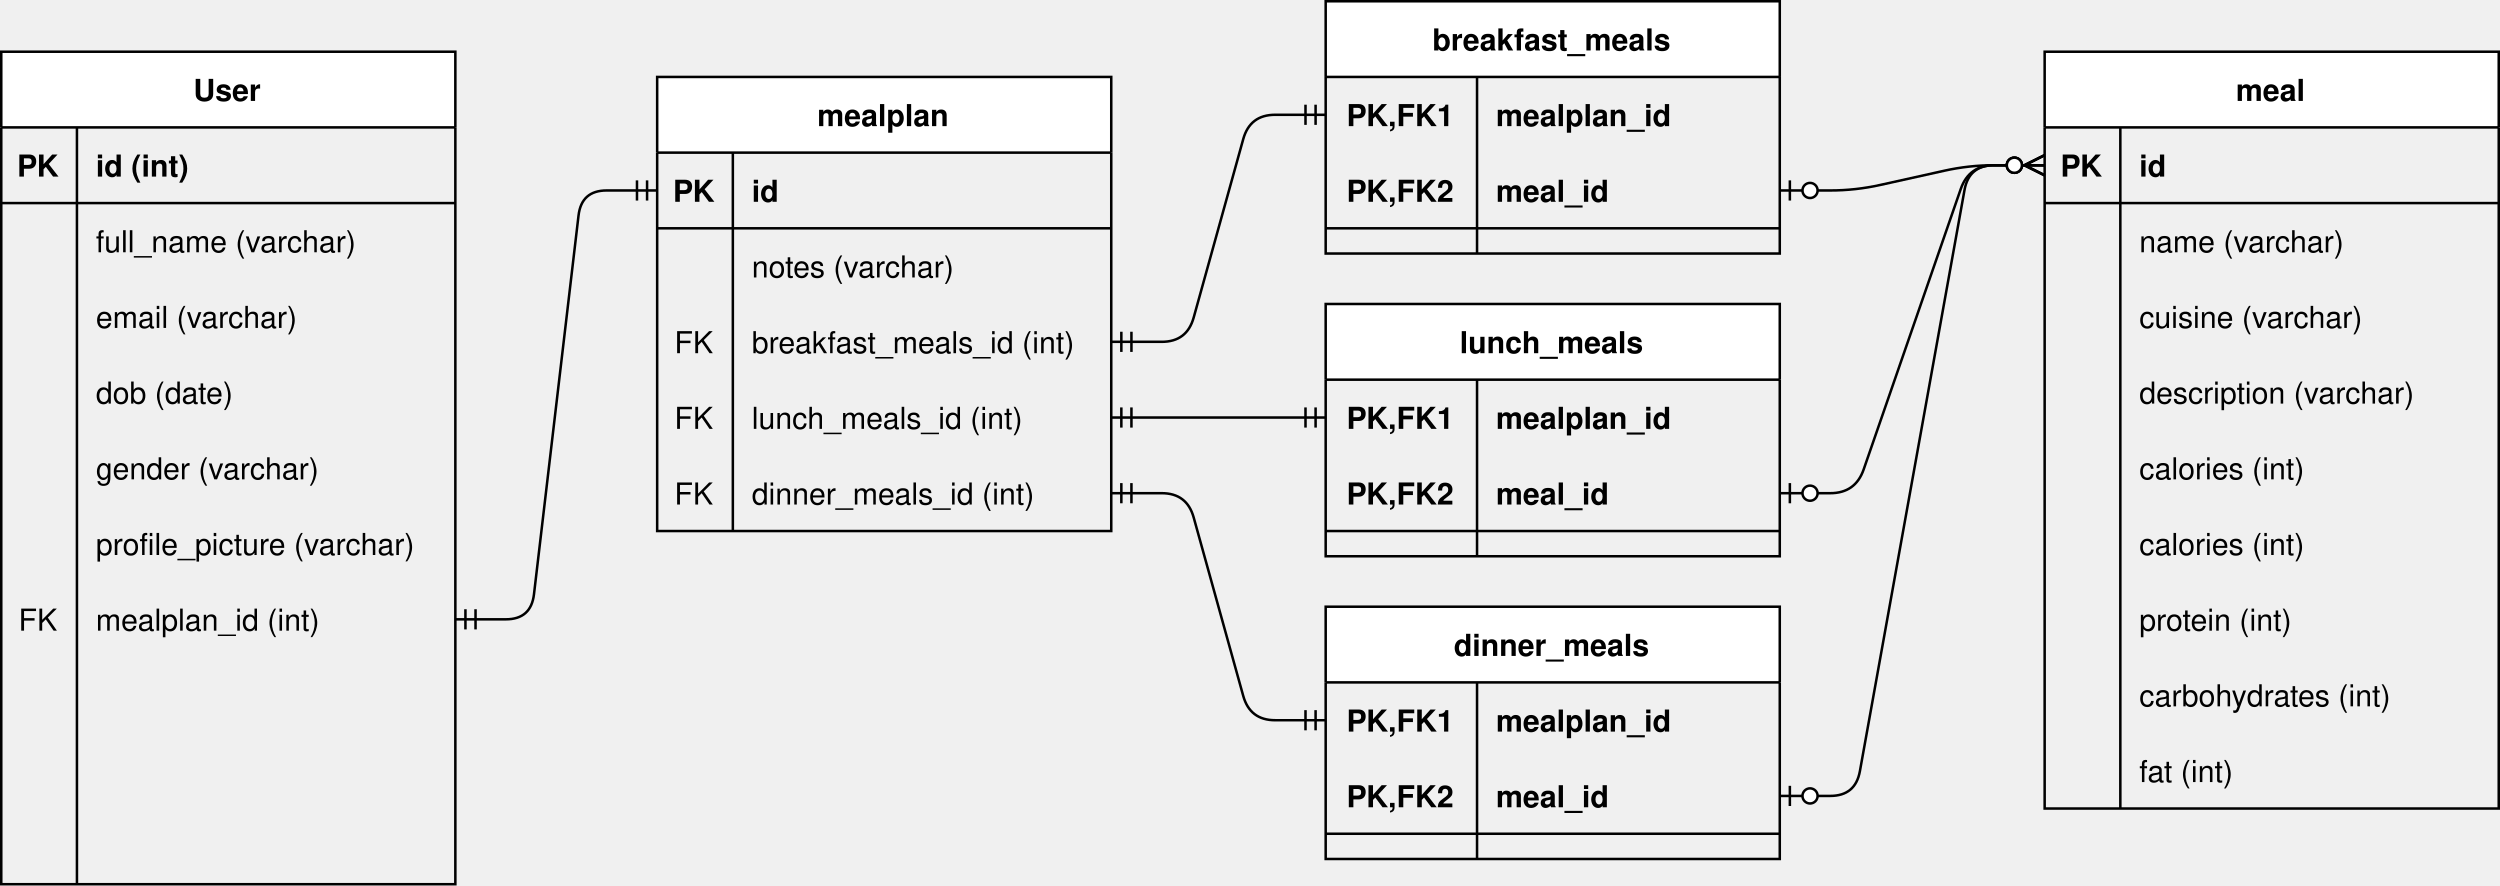
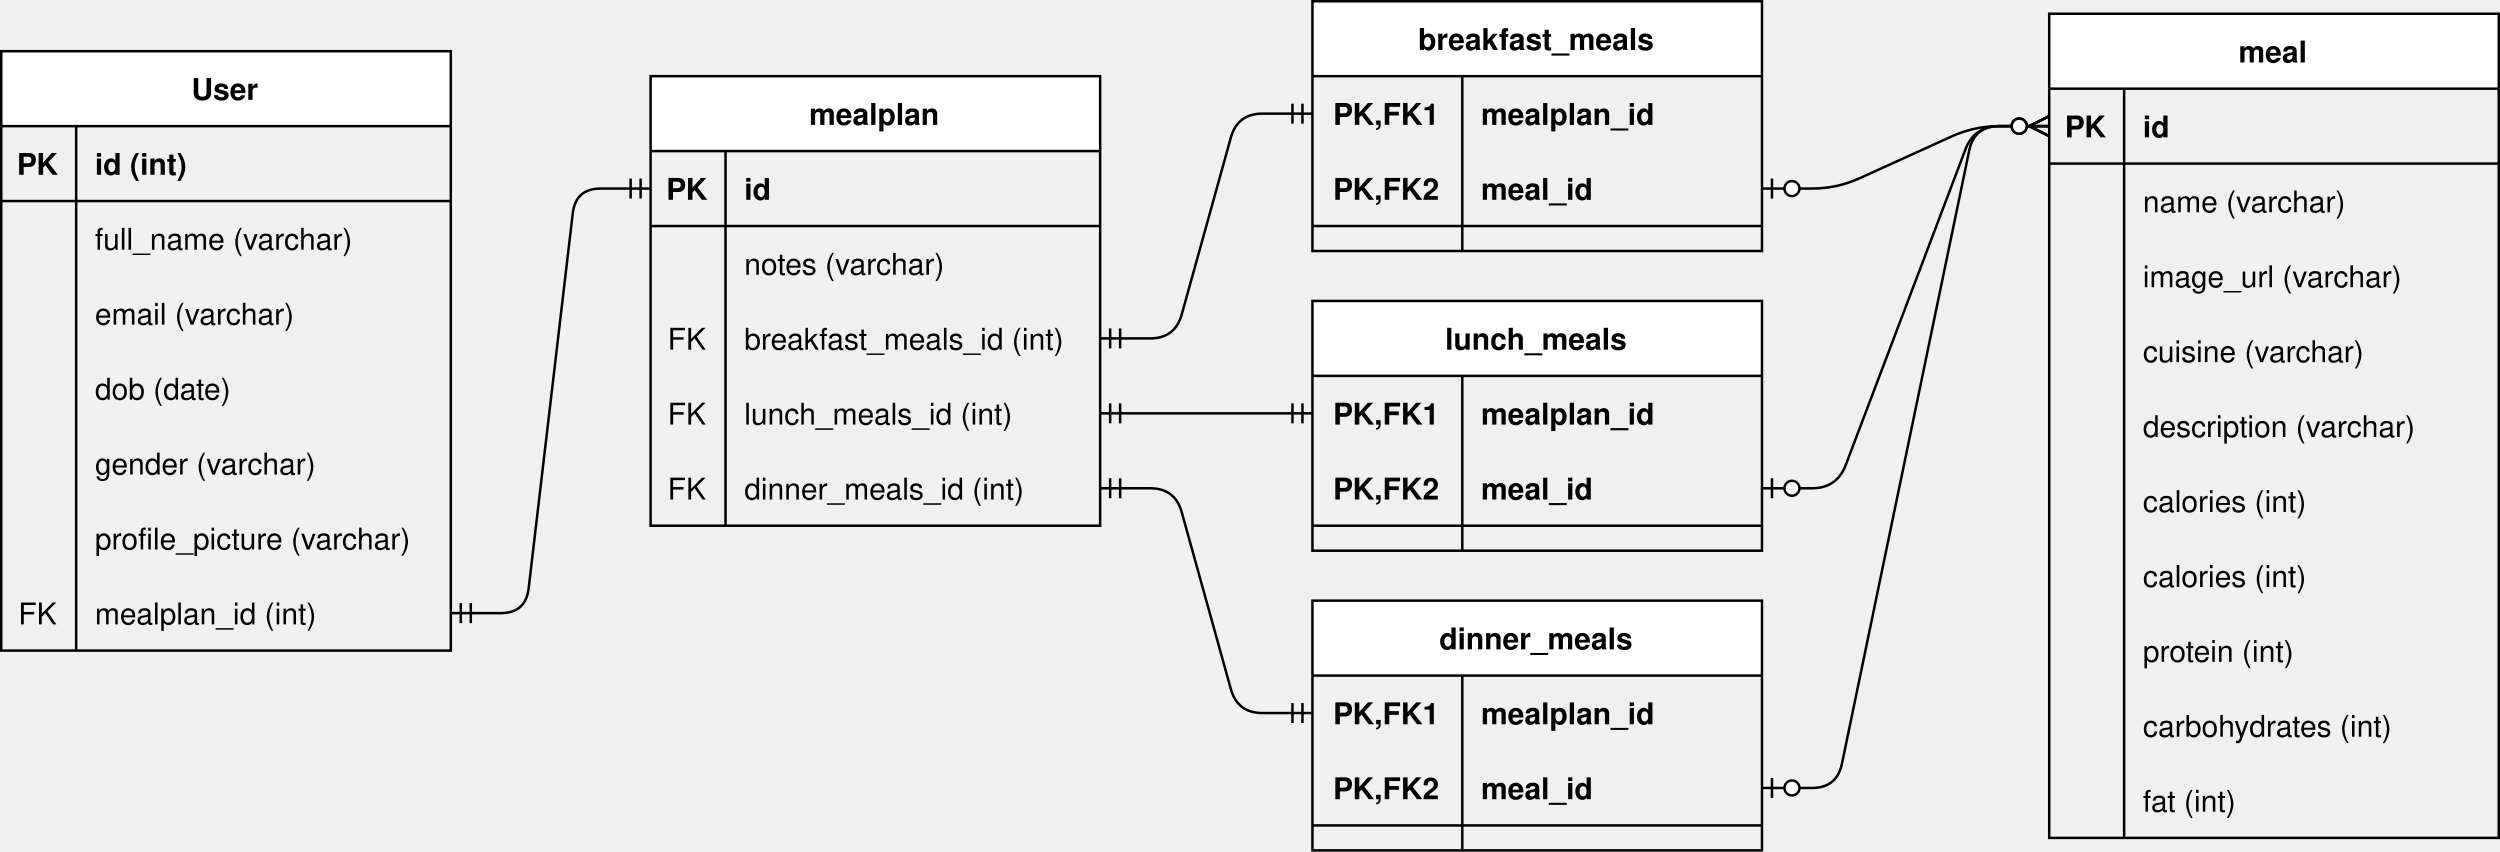
- <svg xmlns="http://www.w3.org/2000/svg" host="65bd71144e" version="1.1" width="991px" height="351px" viewBox="-0.5 -0.5 991 351" content="&lt;mxfile host=&quot;f91bd3bc-f1d1-4d6a-84e7-ecf81c1a2d4b&quot; modified=&quot;2020-11-12T08:47:48.171Z&quot; agent=&quot;5.0 (Windows NT 10.0; Win64; x64) AppleWebKit/537.36 (KHTML, like Gecko) Code/1.51.1 Chrome/83.0.41.122 Electron/9.3.3 Safari/537.36&quot; etag=&quot;RPZqzIc-oweMq5fb0UIS&quot; version=&quot;13.6.5&quot;&gt;&lt;diagram id=&quot;TcPqNGpp_DQQmS-182z-&quot; name=&quot;Page-1&quot;&gt;7Z1Rb6M4EIB/TaS7l1WAAsnjJdvuSdvVrbp3ur2nygUnQUswcpw22V9/drATgmFxGsBAkCo1NuDgmeHzeDw4I2u+3n3CIF59QT4MR+bY342sjyPTNGz7jv5jNfukZmKNk4olDnx+0qniW/AT8kpx2jbw4ebsRIJQSIL4vNJDUQQ9clYHMEZv56ctUHj+rTFYQqnimwdCufbfwCcrXms409OBP2GwXPGvnphucuAFeD+WGG0j/n0RimByZA1EM7yPmxXw0VuqyrofWXOMEEk+rXdzGDKxCokl1z0UHD3eMoYRUbnATC54BeGW9/qfDcT83sheiILeZsw+EvDCqmYbAjDhGqNatWZUBwQEEb3U+mgcymEI4k1wOD2pWQWh/wj2aEtEQ6I0WwQ76D8lCmPnUt090sZYkTW+oI1/4zfDDoMwWEb0s0c7yb5xhuGG3ssj2BB+hiwGLplXiAncpaq4WD5BtIYE7+kp/KjDNcSNV9juW8oSJrxulTICS5wIuPUtjy2f1EA/cE3ka8WStFKoEdpHEoDwiT4AIFoelHMueyZAH6P4b4CXkPCKGAVMdPevVD5HKQdhOEchYio8WKw1IyjmB0O4ENe+IELQWmiK9/zY6KHX9oz+UTnMxx/skU1vd07LxqlM/9jpmMxRtCGYGg5rA1L9vUGmwxz9mcr6u1RhFejrTtLX18+XaexAMHDS2MXKGGeUkX1mEJXcIjygZhX4PoxypWwpSzklVqsmqdqSVOkRc/wbtZbfNUtXECg5d7aJgRdEy8fkSicjfrsG8e+KjdyuSR1OJ6CU1VS7oOQ0CCX3Sn1V/tBAPxDtqRPJURZxA0SaSCJdbMPwOQJryMD0CrC3Arj1cKpa8hpgNB1gdDWMpg3CSMzpOk6jqbKMG6CRYUgyhWsQhP1DkbrYNaDIkOfQA4suZZFhNgmja+fX7YCRoS7lJmgkT4J99MJY5AMCewKiC0Sug0SDV1QBiewGSWT2wy0yWuUXmbJftISRz8LafXOMLhC8Fs/oWvPuCZAk9eQwqhhIkyZdo5yHpytEKpGykVpga9w5Oo5DJ7HGGFHZwOc48MgW9ySA9F4daKDTnby+MMDpUjgdAzuNLLPJSxAPutfZqqJTYo1a4HQnrxSsIQjjEETP3Vlxq1zyGpBkKwQmoL+EYmWR9iEg+ycYAhKg6P50JFl/TPIz6JzVmq3IOuQmSl3hP1h2DC3eP61B5P91UMchpSPvANwF5Lu4ln7+j2nkg81LH3fiQWCFvShEtOff04XUVax4uuxQEtclvWVdLB5CuETQFnvwnOREwJed5pQ+T8Y4R43HSnyQ6uv5jeQpl3/HV8blk9ncCQiKdAQ3Yx9JB/hVJxORGrIzDZnZhpJeSw0dbO3YcTUvRR4RBQgKn/6uZAQd0rGgz6/f/IDEW4mCyME6FN6CNe0vfJCBVWiLF8y+zHNl3imOnsfKq5zQbqzgN5pWdDT5VuYVGfLI3NHEIqNV6/iGvJDPHJ12OzjvSym6QPAaHJ6caXEbkdRoxPpyJDWZVXR1bmo7ItZHw2sFj3ISSCNEqLfTi5jQO+WuA0dDSKgCHDWZV5STldqdkNDZg6Eu5iaAJDueLxiCHwtqKc9sTrjpRWTonQrQERkayKQSyzMKYnk6sozsFqIpPYcY//LRKBG0rS9cbctsCreRt+ocl2pXhg5ODSlIVXCqyRwkMXvsJ6em2jjlyJkUfkAlhW8YVAXa0AAqVyEYPiy1JRJJLbWZOUttlln6jA1LbVnzU3g7bzA/yfzsHPNzrMH8LjY/eQFkMD8F85vK5ueWZxXWa37TjPlll4qVzS/TkJltqMJEA5Wl6Grt7yfE6G/0BUR72QSTY10xQiuHgRPdRthBBho5q+uDESoaoeO00Ag7ScLGR+L+GKFrtc8I3ey+UfY7jXCSacjMNlShNygH7ViIQrLDruX8jVRiEr9e45m4GXUqB+YqiFGIhlseTK09Ya9Eg25BVElDwt5Ejvl1KGGvRM4KaK1t4x1TkmufEvbeKXgNYdNJN7Ym1L2+U4KkJhP2JnJumeYHp6pXpiblgb/aeCSnY/RnE7B3il0HjbrxRkPLadRkvt6ku7sSlj0W5S+c1UYjOYbgbYNNEN0IkAokrwNIQ/pLBUBqNE1P0K+HRNKX+zLNyX2BGw8HMYta3gaV2pPrMr120B2olFZPI1RSWBboJpUSY9RDJXl09gAVSZC8adWFVLzKxa5jW7DxtXtMDTxKs6eZ/ZvlCGxPgMTNUQuRjLEcT70ZJBUKXguThhesKmBSo9uBGeNrw38tZpK+96uMsTxdiDEiMIhuAEnteZXKGA/BpCqQpLrHUjU/ydDbaBI3Rz1IyvmpCw/gF7Ta+xiQm/CV2hNOMq7+/YQBTKNUanMzYOptGgA3R01gkqcNC0D6j6MimWvAkSWPDZm9SgrVcEOJrLZIWRHRI0X4GFUkslrXBo9uY8Cw2rPzpCUP8SyRdf7w2bhMc+1NZ1V4bdmpS7ryYHy243a7R43K8lqLNLA7l37a3s26NNKN8J/uVPsSQjWZ12rJwT9OKN2ObXWEKg8C1kao/N8EuCk6/ToU2CSdHNl/Sm15Nbi3Oe6tqrNUiX/rDAERFRU6BeO9Bv/WkT2wvvm3Cvui1DV6OMU/JHFLI0iRBnSMIN14U0K3f1tCqCb9Wyf/tx/65N865a9M1EYoOb/y1vzbIunroJO80p3eKnFwcGUH11TNRq7EwRVLVS0fPrQ7uO3ZicDN34mgTw6uws5rdQ0frjwhv0UHt0gDGoYQtxtTcO0Obns2JnALp+C9cXBdfVNwN38KflN00jb9pkWMEEkd+4RBvPqCfMjO+B8=&lt;/diagram&gt;&lt;/mxfile&gt;">
+ <svg xmlns="http://www.w3.org/2000/svg" host="65bd71144e" version="1.1" width="1001px" height="341px" viewBox="-0.5 -0.5 1001 341" content="&lt;mxfile host=&quot;f91bd3bc-f1d1-4d6a-84e7-ecf81c1a2d4b&quot; modified=&quot;2020-11-12T20:18:02.462Z&quot; agent=&quot;5.0 (Windows NT 10.0; Win64; x64) AppleWebKit/537.36 (KHTML, like Gecko) Code/1.51.1 Chrome/83.0.41.122 Electron/9.3.3 Safari/537.36&quot; etag=&quot;UhQINAWrIVLgBeIzdjO9&quot; version=&quot;13.6.5&quot;&gt;&lt;diagram id=&quot;TcPqNGpp_DQQmS-182z-&quot; name=&quot;Page-1&quot;&gt;7V1hj6I4GP41JndfNgID6MfTndlLdja3md3L7n2adKBqs0hJrTO6v/5aKYoURlRoAUkmGVug2ud9efq070sZWNPl5hMB0eIL9mEwMIf+ZmB9HJimYdt37B+v2cY1I2sYV8wJ8sVJh4pv6DcUlclpa+TD1dGJFOOAoui40sNhCD16VAcIwW/Hp81wcPytEZhDqeKbBwK59gfy6ULUGs74cOBviOYL8dUj040PvADv15zgdSi+L8QhjI8sQdKM6ONqAXz8lqqy7gfWlGBM40/LzRQGHNYEsfi6h4Kj+59MYEjLXGDGF7yCYC16/e8KEvHb6DaBgv3MiH+k4IVXTVYUECosxqxqTZgNKEAhu9T6aOzKQQCiFdqdHtcsUOA/gi1e06ShpDSZoQ30n2KD8XOZ7R5ZY7zIG5+xxr+JH8MPgwDNQ/bZY53k3zghcMV+yyNYUXGGDINA5hUSCjepKgHLJ4iXkJItO0UcdYSFhPMmvvuW8oSRqFuknMC8E5VAeN983/LBDOyDsES+VSzJKoUWYX2kCARP7AYA4XxnnGPsOYA+wdF3QOaQiooIIw7d/SvDZ48yCoIpDjA34c5jrQnFkTgYwFly7QumFC8TS4me7xvd9dqesD+Gw3T4wR7Y7OdOWdk4lNkfP53QKQ5XlDDH4W1AZr83yG2YYz+ztP3ONJhVgb3uJHt9/XyexXYMBg4WO9sYw4wxsvcMZsjNgh3VLJDvwzAXZas0yilYrZpQtSVU2RFz+Afzlj81o5swUHzuZBUBD4Xzx/hKJwO/XQP8m2Int2syh9MKUspaqlmk5CgkJfdKe1V+00AfJe2VZySnNMQKGGkkQTpbB8FzCJaQE9MrIN4CkMaTU9XIayCjcU9GV5PRWCEZJXO6lrPRuDTGCtjIMCRM4RKgoHtUVB52DVRkyHPonovO5SLDVElG186vm0FGRnmUVbCRPAn28QvnIh9Q2BEiOgNyHUzUq6IKmMhWyERmN2SR0ShdZMq6aA5Dny9rd00YnQG8FmV0rXt3hJAk8+RwVDEhjVRKo5ybpy2MdAJlIxVgUy6O9uPQAdaIYIYNfI6QR9ekIwtIl9pAAzvdyfGFnpzOJaf9wo6SMJscgnjQHWerip1ib9RCTndypGAJQRAFIHxuT8StcuQ1UJJdYmEC+nOYRBZZHxDdPsEAUITD+8OROP4Y52ewOas1WdBlIFyUSeG/eHYMK94/LUHo/7Mzxy6lI+8A3CD6M7mWff6PW+SDLUofN8mNwAvbpBCynv9MF1JX8eLhsl0puS7uLe9i8RAiEMFr4sFjJqcJ+fLTnJP3kzHMMeO+kuxQfT3+IXnGFd/xlfPywW3uEhJM0hHcjH/EHRBXHVxEasjONGRmG4p7LTW087V9x8upFHlETIig8O5vS0bQLh0L+uL61S9IvUVSSHKwdoU3tGT9hQ8yYRX64hmzL/PYmHclR8995VUitB0RfKVpRXuXb2RekSGPzC1NLDIaFcc35EA+FzrNFjiXpRSdAbwGwZMzLW4iJSldsT6fklRmFV2dm9qMFeu94zWCj3ISSENMmdrpxJrQhbjroKN+SagCOlKZV5STldqeJaGjG6M8zCoISRaeLwSCXzPmKc98TrjqxMrQhQbQsTLUM1OZtTyjYC1PR5aR3UBqSs8hhu/eGieAtvUtV9syNwXr0Fu0jpdqN4YOnupTkKrgKZU5SMnssZs8NdbGU46cSeEjhhS5YaIqsIYGonJLLIb3obYYkVSozcwJtVnmyXusD7Vl3a/E03m9+0nuZ+e4n2P17ne2+8kBkN79SrjfWHY/93RWYb3uN864XzZUXNr9Mg2Z2YYqTDQoE4qu1v9+Q4K/4y8g3MouGB9rixNaORw40u2ELeRAIye63jthSSd0nAY6YSuZUPlI3B0ndK3mOaGb3TfKvtAJR5mGzGxD1TmhJa9UZKI9kku2Lf1vUGZ54v1wjz2yjwxSNvN971lX7QhmnqaJfl1VeHIjcvcsOVGG5+5NHz4b51lOYwbfKbRPL/w4daErZ8wcPbOgFeAKU/kutEBmD8O0v5t1WaQdEeras4uvYyiVqXyWPAkXDHWm5RrMUKfD1LUxVP5TVTfFTu/HpVWykyPrp1TSQC9vc+RtWbFUib512rHlrW596xSM9xr0rZO/6W2X9G2JyFJdo4dT/CjeLY0gRRbQMYL0T89VwFAq9a2T//Rcl/Stc/op59oYSl64vjV9W4S+DnaS8y7TyWa9wJUFrlk2ybISgZvEMRs+fGgXuAUZghoEritHRbomcEvkrtQ1fLjyhPwWBW6RBTQMIW47puDaBe77DKX0DQ+FU/DOCFxX3xTczZ+C3xQ7NWf67coCl1ujF7amOcrkzCVPbJ+koEpeidIOXat71HCbo2tH+bq2G+NFifSv2l4OJCvaGxoqioDX8GjXqB1CVvdU+wQlqRSyI1nIar5xqtrWdXRav9bGR7J+7c6Lyi6EXcsm+Nc6d09HA8UvK7t6H6jG8pHwRi2EZORs1oSWYA6f16QjLy27FH0dKqkd8eyG05LSHYVG7X2l66nx+nQcuzaZJMexvTVaofBGlNL7MWyljNTvHVQFI6ncOyhRZR1kJH0bB41zNg6CK4+giD/yeRus1JyNgsbXDro9K6UZSAkrlXimup2sFDujHlaSR2cPMEhQvE11G/Yxqxx2HctJw2tf0Nfz0UDxe8uModlVQhLuqGc9aSgHem6GkgqB18JJ7Xj2t+mcVPZtUNXY7Nr1vwZzkr7NqY2hPF2ICKYQhTdASc3Zh9oY9otJVVCSq5KSEk3WRUrSt5xkGPKMwQPkBS+2PgH0JrRSc5aTDKPPTqqAmKyhUmLqbH6ScEdNxCRPG2aAdp+OijCvn45YkWBMU8c+ERAtvmAf8jP+Bw==&lt;/diagram&gt;&lt;/mxfile&gt;">
  <defs>
    <clipPath id="mx-clip-0-50-30-30-0">
      <rect x="0" y="50" width="30" height="30" />
    </clipPath>
    <clipPath id="mx-clip-36-50-144-30-0">
      <rect x="36" y="50" width="144" height="30" />
    </clipPath>
    <clipPath id="mx-clip-36-80-144-30-0">
      <rect x="36" y="80" width="144" height="30" />
    </clipPath>
    <clipPath id="mx-clip-36-110-144-30-0">
      <rect x="36" y="110" width="144" height="30" />
    </clipPath>
    <clipPath id="mx-clip-36-140-144-30-0">
      <rect x="36" y="140" width="144" height="30" />
    </clipPath>
    <clipPath id="mx-clip-36-170-144-30-0">
      <rect x="36" y="170" width="144" height="30" />
    </clipPath>
    <clipPath id="mx-clip-36-200-144-30-0">
      <rect x="36" y="200" width="144" height="30" />
    </clipPath>
    <clipPath id="mx-clip-0-230-30-30-0">
      <rect x="0" y="230" width="30" height="30" />
    </clipPath>
    <clipPath id="mx-clip-36-230-144-30-0">
      <rect x="36" y="230" width="144" height="30" />
    </clipPath>
    <clipPath id="mx-clip-260-60-30-30-0">
      <rect x="260" y="60" width="30" height="30" />
    </clipPath>
    <clipPath id="mx-clip-296-60-144-30-0">
      <rect x="296" y="60" width="144" height="30" />
    </clipPath>
    <clipPath id="mx-clip-296-90-144-30-0">
      <rect x="296" y="90" width="144" height="30" />
    </clipPath>
    <clipPath id="mx-clip-260-120-30-30-0">
      <rect x="260" y="120" width="30" height="30" />
    </clipPath>
    <clipPath id="mx-clip-296-120-144-30-0">
      <rect x="296" y="120" width="144" height="30" />
    </clipPath>
    <clipPath id="mx-clip-260-150-30-30-0">
      <rect x="260" y="150" width="30" height="30" />
    </clipPath>
    <clipPath id="mx-clip-296-150-144-30-0">
      <rect x="296" y="150" width="144" height="30" />
    </clipPath>
    <clipPath id="mx-clip-260-180-30-30-0">
      <rect x="260" y="180" width="30" height="30" />
    </clipPath>
    <clipPath id="mx-clip-296-180-144-30-0">
      <rect x="296" y="180" width="144" height="30" />
    </clipPath>
-     <clipPath id="mx-clip-810-50-30-30-0">
-       <rect x="810" y="50" width="30" height="30" />
-     </clipPath>
-     <clipPath id="mx-clip-846-50-144-30-0">
-       <rect x="846" y="50" width="144" height="30" />
-     </clipPath>
-     <clipPath id="mx-clip-846-80-144-30-0">
-       <rect x="846" y="80" width="144" height="30" />
-     </clipPath>
-     <clipPath id="mx-clip-846-110-144-30-0">
-       <rect x="846" y="110" width="144" height="30" />
-     </clipPath>
-     <clipPath id="mx-clip-846-140-144-30-0">
-       <rect x="846" y="140" width="144" height="30" />
-     </clipPath>
-     <clipPath id="mx-clip-846-170-144-30-0">
-       <rect x="846" y="170" width="144" height="30" />
-     </clipPath>
-     <clipPath id="mx-clip-846-200-144-30-0">
-       <rect x="846" y="200" width="144" height="30" />
-     </clipPath>
-     <clipPath id="mx-clip-846-230-144-30-0">
-       <rect x="846" y="230" width="144" height="30" />
-     </clipPath>
-     <clipPath id="mx-clip-846-260-144-30-0">
-       <rect x="846" y="260" width="144" height="30" />
-     </clipPath>
-     <clipPath id="mx-clip-846-290-144-30-0">
-       <rect x="846" y="290" width="144" height="30" />
-     </clipPath>
    <clipPath id="mx-clip-525-30-60-30-0">
      <rect x="525" y="30" width="60" height="30" />
    </clipPath>
    <clipPath id="mx-clip-591-30-114-30-0">
      <rect x="591" y="30" width="114" height="30" />
    </clipPath>
    <clipPath id="mx-clip-525-60-60-30-0">
      <rect x="525" y="60" width="60" height="30" />
    </clipPath>
    <clipPath id="mx-clip-591-60-114-30-0">
      <rect x="591" y="60" width="114" height="30" />
    </clipPath>
    <clipPath id="mx-clip-525-150-60-30-0">
      <rect x="525" y="150" width="60" height="30" />
    </clipPath>
    <clipPath id="mx-clip-591-150-114-30-0">
      <rect x="591" y="150" width="114" height="30" />
    </clipPath>
    <clipPath id="mx-clip-525-180-60-30-0">
      <rect x="525" y="180" width="60" height="30" />
    </clipPath>
    <clipPath id="mx-clip-591-180-114-30-0">
      <rect x="591" y="180" width="114" height="30" />
    </clipPath>
    <clipPath id="mx-clip-525-270-60-30-0">
      <rect x="525" y="270" width="60" height="30" />
    </clipPath>
    <clipPath id="mx-clip-591-270-114-30-0">
      <rect x="591" y="270" width="114" height="30" />
    </clipPath>
    <clipPath id="mx-clip-525-300-60-30-0">
      <rect x="525" y="300" width="60" height="30" />
    </clipPath>
    <clipPath id="mx-clip-591-300-114-30-0">
      <rect x="591" y="300" width="114" height="30" />
+     </clipPath>
+     <clipPath id="mx-clip-820-35-30-30-0">
+       <rect x="820" y="35" width="30" height="30" />
+     </clipPath>
+     <clipPath id="mx-clip-856-35-144-30-0">
+       <rect x="856" y="35" width="144" height="30" />
+     </clipPath>
+     <clipPath id="mx-clip-856-65-144-30-0">
+       <rect x="856" y="65" width="144" height="30" />
+     </clipPath>
+     <clipPath id="mx-clip-856-95-144-30-0">
+       <rect x="856" y="95" width="144" height="30" />
+     </clipPath>
+     <clipPath id="mx-clip-856-125-144-30-0">
+       <rect x="856" y="125" width="144" height="30" />
+     </clipPath>
+     <clipPath id="mx-clip-856-155-144-30-0">
+       <rect x="856" y="155" width="144" height="30" />
+     </clipPath>
+     <clipPath id="mx-clip-856-185-144-30-0">
+       <rect x="856" y="185" width="144" height="30" />
+     </clipPath>
+     <clipPath id="mx-clip-856-215-144-30-0">
+       <rect x="856" y="215" width="144" height="30" />
+     </clipPath>
+     <clipPath id="mx-clip-856-245-144-30-0">
+       <rect x="856" y="245" width="144" height="30" />
+     </clipPath>
+     <clipPath id="mx-clip-856-275-144-30-0">
+       <rect x="856" y="275" width="144" height="30" />
+     </clipPath>
+     <clipPath id="mx-clip-856-305-144-30-0">
+       <rect x="856" y="305" width="144" height="30" />
    </clipPath>
  </defs>
  <g>
    <path d="M 0 50 L 0 20 L 180 20 L 180 50" fill="#ffffff" stroke="#000000" stroke-miterlimit="10" pointer-events="all" />
-     <path d="M 0 50 L 0 350 L 180 350 L 180 50" fill="none" stroke="#000000" stroke-miterlimit="10" pointer-events="none" />
+     <path d="M 0 50 L 0 260 L 180 260 L 180 50" fill="none" stroke="#000000" stroke-miterlimit="10" pointer-events="none" />
    <path d="M 0 50 L 180 50" fill="none" stroke="#000000" stroke-miterlimit="10" pointer-events="none" />
-     <path d="M 30 50 L 30 350" fill="none" stroke="#000000" stroke-miterlimit="10" pointer-events="none" />
+     <path d="M 30 50 L 30 260" fill="none" stroke="#000000" stroke-miterlimit="10" pointer-events="none" />
    <g fill="#000000" font-family="Helvetica" font-weight="bold" pointer-events="none" text-anchor="middle" font-size="12px">
      <text x="89.5" y="39.5">
                User
            </text>
    </g>
    <path d="M 0 50 M 180 50 M 180 80 L 0 80" fill="none" stroke="#000000" stroke-miterlimit="10" pointer-events="none" />
    <path d="M 0 50 M 30 50 M 30 80 M 0 80" fill="none" stroke="#000000" stroke-miterlimit="10" pointer-events="none" />
    <g fill="#000000" font-family="Helvetica" font-weight="bold" pointer-events="none" clip-path="url(#mx-clip-0-50-30-30-0)" text-anchor="middle" font-size="12px">
      <text x="14.5" y="69.5">
                PK
            </text>
    </g>
    <path d="M 30 50 M 180 50 M 180 80 M 30 80" fill="none" stroke="#000000" stroke-miterlimit="10" pointer-events="none" />
    <g fill="#000000" font-family="Helvetica" font-weight="bold" text-decoration="underline" pointer-events="none" clip-path="url(#mx-clip-36-50-144-30-0)" font-size="12px">
      <text x="37.5" y="69.5">
                id (int)
            </text>
    </g>
    <path d="M 0 80 M 180 80 M 180 110 M 0 110" fill="none" stroke="#000000" stroke-miterlimit="10" pointer-events="none" />
    <path d="M 0 80 M 30 80 M 30 110 M 0 110" fill="none" stroke="#000000" stroke-miterlimit="10" pointer-events="none" />
    <path d="M 30 80 M 180 80 M 180 110 M 30 110" fill="none" stroke="#000000" stroke-miterlimit="10" pointer-events="none" />
    <g fill="#000000" font-family="Helvetica" pointer-events="none" clip-path="url(#mx-clip-36-80-144-30-0)" font-size="12px">
      <text x="37.5" y="99.5">
                full_name (varchar)
            </text>
    </g>
    <path d="M 0 110 M 180 110 M 180 140 M 0 140" fill="none" stroke="#000000" stroke-miterlimit="10" pointer-events="none" />
    <path d="M 0 110 M 30 110 M 30 140 M 0 140" fill="none" stroke="#000000" stroke-miterlimit="10" pointer-events="none" />
    <path d="M 30 110 M 180 110 M 180 140 M 30 140" fill="none" stroke="#000000" stroke-miterlimit="10" pointer-events="none" />
    <g fill="#000000" font-family="Helvetica" pointer-events="none" clip-path="url(#mx-clip-36-110-144-30-0)" font-size="12px">
      <text x="37.5" y="129.5">
                email (varchar)
            </text>
    </g>
    <path d="M 0 140 M 180 140 M 180 170 M 0 170" fill="none" stroke="#000000" stroke-miterlimit="10" pointer-events="none" />
    <path d="M 0 140 M 30 140 M 30 170 M 0 170" fill="none" stroke="#000000" stroke-miterlimit="10" pointer-events="none" />
    <path d="M 30 140 M 180 140 M 180 170 M 30 170" fill="none" stroke="#000000" stroke-miterlimit="10" pointer-events="none" />
    <g fill="#000000" font-family="Helvetica" pointer-events="none" clip-path="url(#mx-clip-36-140-144-30-0)" font-size="12px">
      <text x="37.5" y="159.5">
                dob (date)
            </text>
    </g>
    <path d="M 0 170 M 180 170 M 180 200 M 0 200" fill="none" stroke="#000000" stroke-miterlimit="10" pointer-events="none" />
    <path d="M 0 170 M 30 170 M 30 200 M 0 200" fill="none" stroke="#000000" stroke-miterlimit="10" pointer-events="none" />
    <path d="M 30 170 M 180 170 M 180 200 M 30 200" fill="none" stroke="#000000" stroke-miterlimit="10" pointer-events="none" />
    <g fill="#000000" font-family="Helvetica" pointer-events="none" clip-path="url(#mx-clip-36-170-144-30-0)" font-size="12px">
      <text x="37.5" y="189.5">
                gender (varchar)
            </text>
    </g>
    <path d="M 0 200 M 180 200 M 180 230 M 0 230" fill="none" stroke="#000000" stroke-miterlimit="10" pointer-events="none" />
    <path d="M 0 200 M 30 200 M 30 230 M 0 230" fill="none" stroke="#000000" stroke-miterlimit="10" pointer-events="none" />
    <path d="M 30 200 M 180 200 M 180 230 M 30 230" fill="none" stroke="#000000" stroke-miterlimit="10" pointer-events="none" />
    <g fill="#000000" font-family="Helvetica" pointer-events="none" clip-path="url(#mx-clip-36-200-144-30-0)" font-size="12px">
      <text x="37.5" y="219.5">
                profile_picture (varchar)
            </text>
    </g>
    <path d="M 0 230 M 180 230 M 180 260 M 0 260" fill="none" stroke="#000000" stroke-miterlimit="10" pointer-events="none" />
    <path d="M 0 230 M 30 230 M 30 260 M 0 260" fill="none" stroke="#000000" stroke-miterlimit="10" pointer-events="none" />
    <g fill="#000000" font-family="Helvetica" pointer-events="none" clip-path="url(#mx-clip-0-230-30-30-0)" text-anchor="middle" font-size="12px">
      <text x="14.5" y="249.5">
                FK
            </text>
    </g>
    <path d="M 30 230 M 180 230 M 180 260 M 30 260" fill="none" stroke="#000000" stroke-miterlimit="10" pointer-events="none" />
    <g fill="#000000" font-family="Helvetica" pointer-events="none" clip-path="url(#mx-clip-36-230-144-30-0)" font-size="12px">
      <text x="37.5" y="249.5">
                mealplan_id (int)
            </text>
    </g>
    <path d="M 180 245 L 200 245 Q 210 245 211.17 235.07 L 228.83 84.93 Q 230 75 240 75 L 260 75" fill="none" stroke="#000000" stroke-miterlimit="10" pointer-events="none" />
    <path d="M 184 241 L 184 249 M 188 241 L 188 249" fill="none" stroke="#000000" stroke-miterlimit="10" pointer-events="none" />
    <path d="M 256 79 L 256 71 M 252 79 L 252 71" fill="none" stroke="#000000" stroke-miterlimit="10" pointer-events="none" />
    <path d="M 260 60 L 260 30 L 440 30 L 440 60" fill="#ffffff" stroke="#000000" stroke-miterlimit="10" pointer-events="none" />
    <path d="M 260 60 L 260 210 L 440 210 L 440 60" fill="none" stroke="#000000" stroke-miterlimit="10" pointer-events="none" />
    <path d="M 260 60 L 440 60" fill="none" stroke="#000000" stroke-miterlimit="10" pointer-events="none" />
    <path d="M 290 60 L 290 210" fill="none" stroke="#000000" stroke-miterlimit="10" pointer-events="none" />
    <g fill="#000000" font-family="Helvetica" font-weight="bold" pointer-events="none" text-anchor="middle" font-size="12px">
      <text x="349.5" y="49.5">
                mealplan
            </text>
    </g>
    <path d="M 260 60 M 440 60 M 440 90 L 260 90" fill="none" stroke="#000000" stroke-miterlimit="10" pointer-events="none" />
    <path d="M 260 60 M 290 60 M 290 90 M 260 90" fill="none" stroke="#000000" stroke-miterlimit="10" pointer-events="none" />
    <g fill="#000000" font-family="Helvetica" font-weight="bold" pointer-events="none" clip-path="url(#mx-clip-260-60-30-30-0)" text-anchor="middle" font-size="12px">
      <text x="274.5" y="79.5">
                PK
            </text>
    </g>
    <path d="M 290 60 M 440 60 M 440 90 M 290 90" fill="none" stroke="#000000" stroke-miterlimit="10" pointer-events="none" />
    <g fill="#000000" font-family="Helvetica" font-weight="bold" text-decoration="underline" pointer-events="none" clip-path="url(#mx-clip-296-60-144-30-0)" font-size="12px">
      <text x="297.5" y="79.5">
                id
            </text>
    </g>
    <path d="M 260 90 M 440 90 M 440 120 M 260 120" fill="none" stroke="#000000" stroke-miterlimit="10" pointer-events="none" />
    <path d="M 260 90 M 290 90 M 290 120 M 260 120" fill="none" stroke="#000000" stroke-miterlimit="10" pointer-events="none" />
    <path d="M 290 90 M 440 90 M 440 120 M 290 120" fill="none" stroke="#000000" stroke-miterlimit="10" pointer-events="none" />
    <g fill="#000000" font-family="Helvetica" pointer-events="none" clip-path="url(#mx-clip-296-90-144-30-0)" font-size="12px">
      <text x="297.5" y="109.5">
                notes (varchar)
            </text>
    </g>
    <path d="M 260 120 M 440 120 M 440 150 M 260 150" fill="none" stroke="#000000" stroke-miterlimit="10" pointer-events="none" />
    <path d="M 260 120 M 290 120 M 290 150 M 260 150" fill="none" stroke="#000000" stroke-miterlimit="10" pointer-events="none" />
    <g fill="#000000" font-family="Helvetica" pointer-events="none" clip-path="url(#mx-clip-260-120-30-30-0)" text-anchor="middle" font-size="12px">
      <text x="274.5" y="139.5">
                FK
            </text>
    </g>
    <path d="M 290 120 M 440 120 M 440 150 M 290 150" fill="none" stroke="#000000" stroke-miterlimit="10" pointer-events="none" />
    <g fill="#000000" font-family="Helvetica" pointer-events="none" clip-path="url(#mx-clip-296-120-144-30-0)" font-size="12px">
      <text x="297.5" y="139.5">
                breakfast_meals_id (int)
            </text>
    </g>
    <path d="M 260 150 M 440 150 M 440 180 M 260 180" fill="none" stroke="#000000" stroke-miterlimit="10" pointer-events="none" />
    <path d="M 260 150 M 290 150 M 290 180 M 260 180" fill="none" stroke="#000000" stroke-miterlimit="10" pointer-events="none" />
    <g fill="#000000" font-family="Helvetica" pointer-events="none" clip-path="url(#mx-clip-260-150-30-30-0)" text-anchor="middle" font-size="12px">
      <text x="274.5" y="169.5">
                FK
            </text>
    </g>
    <path d="M 290 150 M 440 150 M 440 180 M 290 180" fill="none" stroke="#000000" stroke-miterlimit="10" pointer-events="none" />
    <g fill="#000000" font-family="Helvetica" pointer-events="none" clip-path="url(#mx-clip-296-150-144-30-0)" font-size="12px">
      <text x="297.5" y="169.5">
                lunch_meals_id (int)
            </text>
    </g>
    <path d="M 260 180 M 440 180 M 440 210 M 260 210" fill="none" stroke="#000000" stroke-miterlimit="10" pointer-events="none" />
    <path d="M 260 180 M 290 180 M 290 210 M 260 210" fill="none" stroke="#000000" stroke-miterlimit="10" pointer-events="none" />
    <g fill="#000000" font-family="Helvetica" pointer-events="none" clip-path="url(#mx-clip-260-180-30-30-0)" text-anchor="middle" font-size="12px">
      <text x="274.5" y="199.5">
                FK
            </text>
    </g>
    <path d="M 290 180 M 440 180 M 440 210 M 290 210" fill="none" stroke="#000000" stroke-miterlimit="10" pointer-events="none" />
    <g fill="#000000" font-family="Helvetica" pointer-events="none" clip-path="url(#mx-clip-296-180-144-30-0)" font-size="12px">
      <text x="297.5" y="199.5">
                dinner_meals_id (int)
            </text>
    </g>
    <path d="M 440 135 L 460 135 Q 470 135 472.68 125.36 L 492.32 54.64 Q 495 45 505 45 L 525 45" fill="none" stroke="#000000" stroke-miterlimit="10" pointer-events="none" />
    <path d="M 444 131 L 444 139 M 448 131 L 448 139" fill="none" stroke="#000000" stroke-miterlimit="10" pointer-events="none" />
    <path d="M 521 49 L 521 41 M 517 49 L 517 41" fill="none" stroke="#000000" stroke-miterlimit="10" pointer-events="none" />
    <path d="M 440 165 L 460 165 Q 470 165 480 165 L 487.5 165 Q 495 165 505 165 L 525 165" fill="none" stroke="#000000" stroke-miterlimit="10" pointer-events="none" />
    <path d="M 444 161 L 444 169 M 448 161 L 448 169" fill="none" stroke="#000000" stroke-miterlimit="10" pointer-events="none" />
    <path d="M 521 169 L 521 161 M 517 169 L 517 161" fill="none" stroke="#000000" stroke-miterlimit="10" pointer-events="none" />
    <path d="M 440 195 L 460 195 Q 470 195 472.68 204.64 L 492.32 275.36 Q 495 285 505 285 L 525 285" fill="none" stroke="#000000" stroke-miterlimit="10" pointer-events="none" />
    <path d="M 444 191 L 444 199 M 448 191 L 448 199" fill="none" stroke="#000000" stroke-miterlimit="10" pointer-events="none" />
    <path d="M 521 289 L 521 281 M 517 289 L 517 281" fill="none" stroke="#000000" stroke-miterlimit="10" pointer-events="none" />
-     <path d="M 705 75 L 725 75 Q 735 75 744.76 72.83 L 770.24 67.17 Q 780 65 790 65 L 810 65" fill="none" stroke="#000000" stroke-miterlimit="10" pointer-events="none" />
+     <path d="M 705 75 L 725 75 Q 735 75 744.1 70.86 L 780.9 54.14 Q 790 50 800 50 L 820 50" fill="none" stroke="#000000" stroke-miterlimit="10" pointer-events="none" />
    <ellipse cx="717" cy="75" rx="3" ry="3" fill="#ffffff" stroke="#000000" pointer-events="none" />
    <path d="M 709 71 L 709 79" fill="none" stroke="#000000" stroke-miterlimit="10" pointer-events="none" />
-     <ellipse cx="798" cy="65" rx="3" ry="3" fill="#ffffff" stroke="#000000" pointer-events="none" />
-     <path d="M 810 61 L 802 65 L 810 69" fill="none" stroke="#000000" stroke-miterlimit="10" pointer-events="none" />
-     <path d="M 705 195 L 725 195 Q 735 195 738.27 185.55 L 776.73 74.45 Q 780 65 790 65 L 810 65" fill="none" stroke="#000000" stroke-miterlimit="10" pointer-events="none" />
+     <ellipse cx="808" cy="50" rx="3" ry="3" fill="#ffffff" stroke="#000000" pointer-events="none" />
+     <path d="M 820 46 L 812 50 L 820 54" fill="none" stroke="#000000" stroke-miterlimit="10" pointer-events="none" />
+     <path d="M 705 195 L 725 195 Q 735 195 738.55 185.65 L 786.45 59.35 Q 790 50 800 50 L 820 50" fill="none" stroke="#000000" stroke-miterlimit="10" pointer-events="none" />
    <ellipse cx="717" cy="195" rx="3" ry="3" fill="#ffffff" stroke="#000000" pointer-events="none" />
    <path d="M 709 191 L 709 199" fill="none" stroke="#000000" stroke-miterlimit="10" pointer-events="none" />
-     <ellipse cx="798" cy="65" rx="3" ry="3" fill="#ffffff" stroke="#000000" pointer-events="none" />
-     <path d="M 810 61 L 802 65 L 810 69" fill="none" stroke="#000000" stroke-miterlimit="10" pointer-events="none" />
-     <path d="M 705 315 L 725 315 Q 735 315 736.77 305.16 L 778.23 74.84 Q 780 65 790 65 L 810 65" fill="none" stroke="#000000" stroke-miterlimit="10" pointer-events="none" />
+     <ellipse cx="808" cy="50" rx="3" ry="3" fill="#ffffff" stroke="#000000" pointer-events="none" />
+     <path d="M 820 46 L 812 50 L 820 54" fill="none" stroke="#000000" stroke-miterlimit="10" pointer-events="none" />
+     <path d="M 705 315 L 725 315 Q 735 315 737.03 305.21 L 787.97 59.79 Q 790 50 800 50 L 820 50" fill="none" stroke="#000000" stroke-miterlimit="10" pointer-events="none" />
    <ellipse cx="717" cy="315" rx="3" ry="3" fill="#ffffff" stroke="#000000" pointer-events="none" />
    <path d="M 709 311 L 709 319" fill="none" stroke="#000000" stroke-miterlimit="10" pointer-events="none" />
-     <ellipse cx="798" cy="65" rx="3" ry="3" fill="#ffffff" stroke="#000000" pointer-events="none" />
-     <path d="M 810 61 L 802 65 L 810 69" fill="none" stroke="#000000" stroke-miterlimit="10" pointer-events="none" />
-     <path d="M 810 50 L 810 20 L 990 20 L 990 50" fill="#ffffff" stroke="#000000" stroke-miterlimit="10" pointer-events="none" />
-     <path d="M 810 50 L 810 320 L 990 320 L 990 50" fill="none" stroke="#000000" stroke-miterlimit="10" pointer-events="none" />
-     <path d="M 810 50 L 990 50" fill="none" stroke="#000000" stroke-miterlimit="10" pointer-events="none" />
-     <path d="M 840 50 L 840 320" fill="none" stroke="#000000" stroke-miterlimit="10" pointer-events="none" />
-     <g fill="#000000" font-family="Helvetica" font-weight="bold" pointer-events="none" text-anchor="middle" font-size="12px">
-       <text x="899.5" y="39.5">
-                 meal
-             </text>
-     </g>
-     <path d="M 810 50 M 990 50 M 990 80 L 810 80" fill="none" stroke="#000000" stroke-miterlimit="10" pointer-events="none" />
-     <path d="M 810 50 M 840 50 M 840 80 M 810 80" fill="none" stroke="#000000" stroke-miterlimit="10" pointer-events="none" />
-     <g fill="#000000" font-family="Helvetica" font-weight="bold" pointer-events="none" clip-path="url(#mx-clip-810-50-30-30-0)" text-anchor="middle" font-size="12px">
-       <text x="824.5" y="69.5">
-                 PK
-             </text>
-     </g>
-     <path d="M 840 50 M 990 50 M 990 80 M 840 80" fill="none" stroke="#000000" stroke-miterlimit="10" pointer-events="none" />
-     <g fill="#000000" font-family="Helvetica" font-weight="bold" text-decoration="underline" pointer-events="none" clip-path="url(#mx-clip-846-50-144-30-0)" font-size="12px">
-       <text x="847.5" y="69.5">
-                 id
-             </text>
-     </g>
-     <path d="M 810 80 M 990 80 M 990 110 M 810 110" fill="none" stroke="#000000" stroke-miterlimit="10" pointer-events="none" />
-     <path d="M 810 80 M 840 80 M 840 110 M 810 110" fill="none" stroke="#000000" stroke-miterlimit="10" pointer-events="none" />
-     <path d="M 840 80 M 990 80 M 990 110 M 840 110" fill="none" stroke="#000000" stroke-miterlimit="10" pointer-events="none" />
-     <g fill="#000000" font-family="Helvetica" pointer-events="none" clip-path="url(#mx-clip-846-80-144-30-0)" font-size="12px">
-       <text x="847.5" y="99.5">
-                 name (varchar)
-             </text>
-     </g>
-     <path d="M 810 110 M 990 110 M 990 140 M 810 140" fill="none" stroke="#000000" stroke-miterlimit="10" pointer-events="none" />
-     <path d="M 810 110 M 840 110 M 840 140 M 810 140" fill="none" stroke="#000000" stroke-miterlimit="10" pointer-events="none" />
-     <path d="M 840 110 M 990 110 M 990 140 M 840 140" fill="none" stroke="#000000" stroke-miterlimit="10" pointer-events="none" />
-     <g fill="#000000" font-family="Helvetica" pointer-events="none" clip-path="url(#mx-clip-846-110-144-30-0)" font-size="12px">
-       <text x="847.5" y="129.5">
-                 cuisine (varchar)
-             </text>
-     </g>
-     <path d="M 810 140 M 990 140 M 990 170 M 810 170" fill="none" stroke="#000000" stroke-miterlimit="10" pointer-events="none" />
-     <path d="M 810 140 M 840 140 M 840 170 M 810 170" fill="none" stroke="#000000" stroke-miterlimit="10" pointer-events="none" />
-     <path d="M 840 140 M 990 140 M 990 170 M 840 170" fill="none" stroke="#000000" stroke-miterlimit="10" pointer-events="none" />
-     <g fill="#000000" font-family="Helvetica" pointer-events="none" clip-path="url(#mx-clip-846-140-144-30-0)" font-size="12px">
-       <text x="847.5" y="159.5">
-                 description (varchar)
-             </text>
-     </g>
-     <path d="M 810 170 M 990 170 M 990 200 M 810 200" fill="none" stroke="#000000" stroke-miterlimit="10" pointer-events="none" />
-     <path d="M 810 170 M 840 170 M 840 200 M 810 200" fill="none" stroke="#000000" stroke-miterlimit="10" pointer-events="none" />
-     <path d="M 840 170 M 990 170 M 990 200 M 840 200" fill="none" stroke="#000000" stroke-miterlimit="10" pointer-events="none" />
-     <g fill="#000000" font-family="Helvetica" pointer-events="none" clip-path="url(#mx-clip-846-170-144-30-0)" font-size="12px">
-       <text x="847.5" y="189.5">
-                 calories (int)
-             </text>
-     </g>
-     <path d="M 810 200 M 990 200 M 990 230 M 810 230" fill="none" stroke="#000000" stroke-miterlimit="10" pointer-events="none" />
-     <path d="M 810 200 M 840 200 M 840 230 M 810 230" fill="none" stroke="#000000" stroke-miterlimit="10" pointer-events="none" />
-     <path d="M 840 200 M 990 200 M 990 230 M 840 230" fill="none" stroke="#000000" stroke-miterlimit="10" pointer-events="none" />
-     <g fill="#000000" font-family="Helvetica" pointer-events="none" clip-path="url(#mx-clip-846-200-144-30-0)" font-size="12px">
-       <text x="847.5" y="219.5">
-                 calories (int)
-             </text>
-     </g>
-     <path d="M 810 230 M 990 230 M 990 260 M 810 260" fill="none" stroke="#000000" stroke-miterlimit="10" pointer-events="none" />
-     <path d="M 810 230 M 840 230 M 840 260 M 810 260" fill="none" stroke="#000000" stroke-miterlimit="10" pointer-events="none" />
-     <path d="M 840 230 M 990 230 M 990 260 M 840 260" fill="none" stroke="#000000" stroke-miterlimit="10" pointer-events="none" />
-     <g fill="#000000" font-family="Helvetica" pointer-events="none" clip-path="url(#mx-clip-846-230-144-30-0)" font-size="12px">
-       <text x="847.5" y="249.5">
-                 protein (int)
-             </text>
-     </g>
-     <path d="M 810 260 M 990 260 M 990 290 M 810 290" fill="none" stroke="#000000" stroke-miterlimit="10" pointer-events="none" />
-     <path d="M 810 260 M 840 260 M 840 290 M 810 290" fill="none" stroke="#000000" stroke-miterlimit="10" pointer-events="none" />
-     <path d="M 840 260 M 990 260 M 990 290 M 840 290" fill="none" stroke="#000000" stroke-miterlimit="10" pointer-events="none" />
-     <g fill="#000000" font-family="Helvetica" pointer-events="none" clip-path="url(#mx-clip-846-260-144-30-0)" font-size="12px">
-       <text x="847.5" y="279.5">
-                 carbohydrates (int)
-             </text>
-     </g>
-     <path d="M 810 290 M 990 290 M 990 320 M 810 320" fill="none" stroke="#000000" stroke-miterlimit="10" pointer-events="none" />
-     <path d="M 810 290 M 840 290 M 840 320 M 810 320" fill="none" stroke="#000000" stroke-miterlimit="10" pointer-events="none" />
-     <path d="M 840 290 M 990 290 M 990 320 M 840 320" fill="none" stroke="#000000" stroke-miterlimit="10" pointer-events="none" />
-     <g fill="#000000" font-family="Helvetica" pointer-events="none" clip-path="url(#mx-clip-846-290-144-30-0)" font-size="12px">
-       <text x="847.5" y="309.5">
-                 fat (int)
-             </text>
-     </g>
+     <ellipse cx="808" cy="50" rx="3" ry="3" fill="#ffffff" stroke="#000000" pointer-events="none" />
+     <path d="M 820 46 L 812 50 L 820 54" fill="none" stroke="#000000" stroke-miterlimit="10" pointer-events="none" />
    <path d="M 525 30 L 525 0 L 705 0 L 705 30" fill="#ffffff" stroke="#000000" stroke-miterlimit="10" pointer-events="none" />
    <path d="M 525 30 L 525 100 L 705 100 L 705 30" fill="none" stroke="#000000" stroke-miterlimit="10" pointer-events="none" />
    <path d="M 525 30 L 705 30" fill="none" stroke="#000000" stroke-miterlimit="10" pointer-events="none" />
    <path d="M 585 30 L 585 100" fill="none" stroke="#000000" stroke-miterlimit="10" pointer-events="none" />
    <g fill="#000000" font-family="Helvetica" font-weight="bold" pointer-events="none" text-anchor="middle" font-size="12px">
      <text x="614.5" y="19.5">
                breakfast_meals
            </text>
    </g>
    <path d="M 525 30 M 705 30 M 705 60 M 525 60" fill="none" stroke="#000000" stroke-miterlimit="10" pointer-events="none" />
    <path d="M 525 30 M 585 30 M 585 60 M 525 60" fill="none" stroke="#000000" stroke-miterlimit="10" pointer-events="none" />
    <g fill="#000000" font-family="Helvetica" font-weight="bold" pointer-events="none" clip-path="url(#mx-clip-525-30-60-30-0)" text-anchor="middle" font-size="12px">
      <text x="554.5" y="49.5">
                PK,FK1
            </text>
    </g>
    <path d="M 585 30 M 705 30 M 705 60 M 585 60" fill="none" stroke="#000000" stroke-miterlimit="10" pointer-events="none" />
    <g fill="#000000" font-family="Helvetica" font-weight="bold" text-decoration="underline" pointer-events="none" clip-path="url(#mx-clip-591-30-114-30-0)" font-size="12px">
      <text x="592.5" y="49.5">
                mealplan_id
            </text>
    </g>
    <path d="M 525 60 M 705 60 M 705 90 L 525 90" fill="none" stroke="#000000" stroke-miterlimit="10" pointer-events="none" />
    <path d="M 525 60 M 585 60 M 585 90 M 525 90" fill="none" stroke="#000000" stroke-miterlimit="10" pointer-events="none" />
    <g fill="#000000" font-family="Helvetica" font-weight="bold" pointer-events="none" clip-path="url(#mx-clip-525-60-60-30-0)" text-anchor="middle" font-size="12px">
      <text x="554.5" y="79.5">
                PK,FK2
            </text>
    </g>
    <path d="M 585 60 M 705 60 M 705 90 M 585 90" fill="none" stroke="#000000" stroke-miterlimit="10" pointer-events="none" />
    <g fill="#000000" font-family="Helvetica" font-weight="bold" text-decoration="underline" pointer-events="none" clip-path="url(#mx-clip-591-60-114-30-0)" font-size="12px">
      <text x="592.5" y="79.5">
                meal_id
            </text>
    </g>
    <path d="M 525 150 L 525 120 L 705 120 L 705 150" fill="#ffffff" stroke="#000000" stroke-miterlimit="10" pointer-events="none" />
    <path d="M 525 150 L 525 220 L 705 220 L 705 150" fill="none" stroke="#000000" stroke-miterlimit="10" pointer-events="none" />
    <path d="M 525 150 L 705 150" fill="none" stroke="#000000" stroke-miterlimit="10" pointer-events="none" />
    <path d="M 585 150 L 585 220" fill="none" stroke="#000000" stroke-miterlimit="10" pointer-events="none" />
    <g fill="#000000" font-family="Helvetica" font-weight="bold" pointer-events="none" text-anchor="middle" font-size="12px">
      <text x="614.5" y="139.5">
                lunch_meals
            </text>
    </g>
    <path d="M 525 150 M 705 150 M 705 180 M 525 180" fill="none" stroke="#000000" stroke-miterlimit="10" pointer-events="none" />
    <path d="M 525 150 M 585 150 M 585 180 M 525 180" fill="none" stroke="#000000" stroke-miterlimit="10" pointer-events="none" />
    <g fill="#000000" font-family="Helvetica" font-weight="bold" pointer-events="none" clip-path="url(#mx-clip-525-150-60-30-0)" text-anchor="middle" font-size="12px">
      <text x="554.5" y="169.5">
                PK,FK1
            </text>
    </g>
    <path d="M 585 150 M 705 150 M 705 180 M 585 180" fill="none" stroke="#000000" stroke-miterlimit="10" pointer-events="none" />
    <g fill="#000000" font-family="Helvetica" font-weight="bold" text-decoration="underline" pointer-events="none" clip-path="url(#mx-clip-591-150-114-30-0)" font-size="12px">
      <text x="592.5" y="169.5">
                mealplan_id
            </text>
    </g>
    <path d="M 525 180 M 705 180 M 705 210 L 525 210" fill="none" stroke="#000000" stroke-miterlimit="10" pointer-events="none" />
    <path d="M 525 180 M 585 180 M 585 210 M 525 210" fill="none" stroke="#000000" stroke-miterlimit="10" pointer-events="none" />
    <g fill="#000000" font-family="Helvetica" font-weight="bold" pointer-events="none" clip-path="url(#mx-clip-525-180-60-30-0)" text-anchor="middle" font-size="12px">
      <text x="554.5" y="199.5">
                PK,FK2
            </text>
    </g>
    <path d="M 585 180 M 705 180 M 705 210 M 585 210" fill="none" stroke="#000000" stroke-miterlimit="10" pointer-events="none" />
    <g fill="#000000" font-family="Helvetica" font-weight="bold" text-decoration="underline" pointer-events="none" clip-path="url(#mx-clip-591-180-114-30-0)" font-size="12px">
      <text x="592.5" y="199.5">
                meal_id
            </text>
    </g>
    <path d="M 525 270 L 525 240 L 705 240 L 705 270" fill="#ffffff" stroke="#000000" stroke-miterlimit="10" pointer-events="none" />
    <path d="M 525 270 L 525 340 L 705 340 L 705 270" fill="none" stroke="#000000" stroke-miterlimit="10" pointer-events="none" />
    <path d="M 525 270 L 705 270" fill="none" stroke="#000000" stroke-miterlimit="10" pointer-events="none" />
    <path d="M 585 270 L 585 340" fill="none" stroke="#000000" stroke-miterlimit="10" pointer-events="none" />
    <g fill="#000000" font-family="Helvetica" font-weight="bold" pointer-events="none" text-anchor="middle" font-size="12px">
      <text x="614.5" y="259.5">
                dinner_meals
            </text>
    </g>
    <path d="M 525 270 M 705 270 M 705 300 M 525 300" fill="none" stroke="#000000" stroke-miterlimit="10" pointer-events="none" />
    <path d="M 525 270 M 585 270 M 585 300 M 525 300" fill="none" stroke="#000000" stroke-miterlimit="10" pointer-events="none" />
    <g fill="#000000" font-family="Helvetica" font-weight="bold" pointer-events="none" clip-path="url(#mx-clip-525-270-60-30-0)" text-anchor="middle" font-size="12px">
      <text x="554.5" y="289.5">
                PK,FK1
            </text>
    </g>
    <path d="M 585 270 M 705 270 M 705 300 M 585 300" fill="none" stroke="#000000" stroke-miterlimit="10" pointer-events="none" />
    <g fill="#000000" font-family="Helvetica" font-weight="bold" text-decoration="underline" pointer-events="none" clip-path="url(#mx-clip-591-270-114-30-0)" font-size="12px">
      <text x="592.5" y="289.5">
                mealplan_id
            </text>
    </g>
    <path d="M 525 300 M 705 300 M 705 330 L 525 330" fill="none" stroke="#000000" stroke-miterlimit="10" pointer-events="none" />
    <path d="M 525 300 M 585 300 M 585 330 M 525 330" fill="none" stroke="#000000" stroke-miterlimit="10" pointer-events="none" />
    <g fill="#000000" font-family="Helvetica" font-weight="bold" pointer-events="none" clip-path="url(#mx-clip-525-300-60-30-0)" text-anchor="middle" font-size="12px">
      <text x="554.5" y="319.5">
                PK,FK2
            </text>
    </g>
    <path d="M 585 300 M 705 300 M 705 330 M 585 330" fill="none" stroke="#000000" stroke-miterlimit="10" pointer-events="none" />
    <g fill="#000000" font-family="Helvetica" font-weight="bold" text-decoration="underline" pointer-events="none" clip-path="url(#mx-clip-591-300-114-30-0)" font-size="12px">
      <text x="592.5" y="319.5">
                meal_id
            </text>
    </g>
+     <path d="M 820 35 L 820 5 L 1000 5 L 1000 35" fill="#ffffff" stroke="#000000" stroke-miterlimit="10" pointer-events="none" />
+     <path d="M 820 35 L 820 335 L 1000 335 L 1000 35" fill="none" stroke="#000000" stroke-miterlimit="10" pointer-events="none" />
+     <path d="M 820 35 L 1000 35" fill="none" stroke="#000000" stroke-miterlimit="10" pointer-events="none" />
+     <path d="M 850 35 L 850 335" fill="none" stroke="#000000" stroke-miterlimit="10" pointer-events="none" />
+     <g fill="#000000" font-family="Helvetica" font-weight="bold" pointer-events="none" text-anchor="middle" font-size="12px">
+       <text x="909.5" y="24.5">
+                 meal
+             </text>
+     </g>
+     <path d="M 820 35 M 1000 35 M 1000 65 L 820 65" fill="none" stroke="#000000" stroke-miterlimit="10" pointer-events="none" />
+     <path d="M 820 35 M 850 35 M 850 65 M 820 65" fill="none" stroke="#000000" stroke-miterlimit="10" pointer-events="none" />
+     <g fill="#000000" font-family="Helvetica" font-weight="bold" pointer-events="none" clip-path="url(#mx-clip-820-35-30-30-0)" text-anchor="middle" font-size="12px">
+       <text x="834.5" y="54.5">
+                 PK
+             </text>
+     </g>
+     <path d="M 850 35 M 1000 35 M 1000 65 M 850 65" fill="none" stroke="#000000" stroke-miterlimit="10" pointer-events="none" />
+     <g fill="#000000" font-family="Helvetica" font-weight="bold" text-decoration="underline" pointer-events="none" clip-path="url(#mx-clip-856-35-144-30-0)" font-size="12px">
+       <text x="857.5" y="54.5">
+                 id
+             </text>
+     </g>
+     <path d="M 820 65 M 1000 65 M 1000 95 M 820 95" fill="none" stroke="#000000" stroke-miterlimit="10" pointer-events="none" />
+     <path d="M 820 65 M 850 65 M 850 95 M 820 95" fill="none" stroke="#000000" stroke-miterlimit="10" pointer-events="none" />
+     <path d="M 850 65 M 1000 65 M 1000 95 M 850 95" fill="none" stroke="#000000" stroke-miterlimit="10" pointer-events="none" />
+     <g fill="#000000" font-family="Helvetica" pointer-events="none" clip-path="url(#mx-clip-856-65-144-30-0)" font-size="12px">
+       <text x="857.5" y="84.5">
+                 name (varchar)
+             </text>
+     </g>
+     <path d="M 820 95 M 1000 95 M 1000 125 M 820 125" fill="none" stroke="#000000" stroke-miterlimit="10" pointer-events="none" />
+     <path d="M 820 95 M 850 95 M 850 125 M 820 125" fill="none" stroke="#000000" stroke-miterlimit="10" pointer-events="none" />
+     <path d="M 850 95 M 1000 95 M 1000 125 M 850 125" fill="none" stroke="#000000" stroke-miterlimit="10" pointer-events="none" />
+     <g fill="#000000" font-family="Helvetica" pointer-events="none" clip-path="url(#mx-clip-856-95-144-30-0)" font-size="12px">
+       <text x="857.5" y="114.5">
+                 image_url (varchar)
+             </text>
+     </g>
+     <path d="M 820 125 M 1000 125 M 1000 155 M 820 155" fill="none" stroke="#000000" stroke-miterlimit="10" pointer-events="none" />
+     <path d="M 820 125 M 850 125 M 850 155 M 820 155" fill="none" stroke="#000000" stroke-miterlimit="10" pointer-events="none" />
+     <path d="M 850 125 M 1000 125 M 1000 155 M 850 155" fill="none" stroke="#000000" stroke-miterlimit="10" pointer-events="none" />
+     <g fill="#000000" font-family="Helvetica" pointer-events="none" clip-path="url(#mx-clip-856-125-144-30-0)" font-size="12px">
+       <text x="857.5" y="144.5">
+                 cuisine (varchar)
+             </text>
+     </g>
+     <path d="M 820 155 M 1000 155 M 1000 185 M 820 185" fill="none" stroke="#000000" stroke-miterlimit="10" pointer-events="none" />
+     <path d="M 820 155 M 850 155 M 850 185 M 820 185" fill="none" stroke="#000000" stroke-miterlimit="10" pointer-events="none" />
+     <path d="M 850 155 M 1000 155 M 1000 185 M 850 185" fill="none" stroke="#000000" stroke-miterlimit="10" pointer-events="none" />
+     <g fill="#000000" font-family="Helvetica" pointer-events="none" clip-path="url(#mx-clip-856-155-144-30-0)" font-size="12px">
+       <text x="857.5" y="174.5">
+                 description (varchar)
+             </text>
+     </g>
+     <path d="M 820 185 M 1000 185 M 1000 215 M 820 215" fill="none" stroke="#000000" stroke-miterlimit="10" pointer-events="none" />
+     <path d="M 820 185 M 850 185 M 850 215 M 820 215" fill="none" stroke="#000000" stroke-miterlimit="10" pointer-events="none" />
+     <path d="M 850 185 M 1000 185 M 1000 215 M 850 215" fill="none" stroke="#000000" stroke-miterlimit="10" pointer-events="none" />
+     <g fill="#000000" font-family="Helvetica" pointer-events="none" clip-path="url(#mx-clip-856-185-144-30-0)" font-size="12px">
+       <text x="857.5" y="204.5">
+                 calories (int)
+             </text>
+     </g>
+     <path d="M 820 215 M 1000 215 M 1000 245 M 820 245" fill="none" stroke="#000000" stroke-miterlimit="10" pointer-events="none" />
+     <path d="M 820 215 M 850 215 M 850 245 M 820 245" fill="none" stroke="#000000" stroke-miterlimit="10" pointer-events="none" />
+     <path d="M 850 215 M 1000 215 M 1000 245 M 850 245" fill="none" stroke="#000000" stroke-miterlimit="10" pointer-events="none" />
+     <g fill="#000000" font-family="Helvetica" pointer-events="none" clip-path="url(#mx-clip-856-215-144-30-0)" font-size="12px">
+       <text x="857.5" y="234.5">
+                 calories (int)
+             </text>
+     </g>
+     <path d="M 820 245 M 1000 245 M 1000 275 M 820 275" fill="none" stroke="#000000" stroke-miterlimit="10" pointer-events="none" />
+     <path d="M 820 245 M 850 245 M 850 275 M 820 275" fill="none" stroke="#000000" stroke-miterlimit="10" pointer-events="none" />
+     <path d="M 850 245 M 1000 245 M 1000 275 M 850 275" fill="none" stroke="#000000" stroke-miterlimit="10" pointer-events="none" />
+     <g fill="#000000" font-family="Helvetica" pointer-events="none" clip-path="url(#mx-clip-856-245-144-30-0)" font-size="12px">
+       <text x="857.5" y="264.5">
+                 protein (int)
+             </text>
+     </g>
+     <path d="M 820 275 M 1000 275 M 1000 305 M 820 305" fill="none" stroke="#000000" stroke-miterlimit="10" pointer-events="none" />
+     <path d="M 820 275 M 850 275 M 850 305 M 820 305" fill="none" stroke="#000000" stroke-miterlimit="10" pointer-events="none" />
+     <path d="M 850 275 M 1000 275 M 1000 305 M 850 305" fill="none" stroke="#000000" stroke-miterlimit="10" pointer-events="none" />
+     <g fill="#000000" font-family="Helvetica" pointer-events="none" clip-path="url(#mx-clip-856-275-144-30-0)" font-size="12px">
+       <text x="857.5" y="294.5">
+                 carbohydrates (int)
+             </text>
+     </g>
+     <path d="M 820 305 M 1000 305 M 1000 335 M 820 335" fill="none" stroke="#000000" stroke-miterlimit="10" pointer-events="none" />
+     <path d="M 820 305 M 850 305 M 850 335 M 820 335" fill="none" stroke="#000000" stroke-miterlimit="10" pointer-events="none" />
+     <path d="M 850 305 M 1000 305 M 1000 335 M 850 335" fill="none" stroke="#000000" stroke-miterlimit="10" pointer-events="none" />
+     <g fill="#000000" font-family="Helvetica" pointer-events="none" clip-path="url(#mx-clip-856-305-144-30-0)" font-size="12px">
+       <text x="857.5" y="324.5">
+                 fat (int)
+             </text>
+     </g>
  </g>
</svg>
